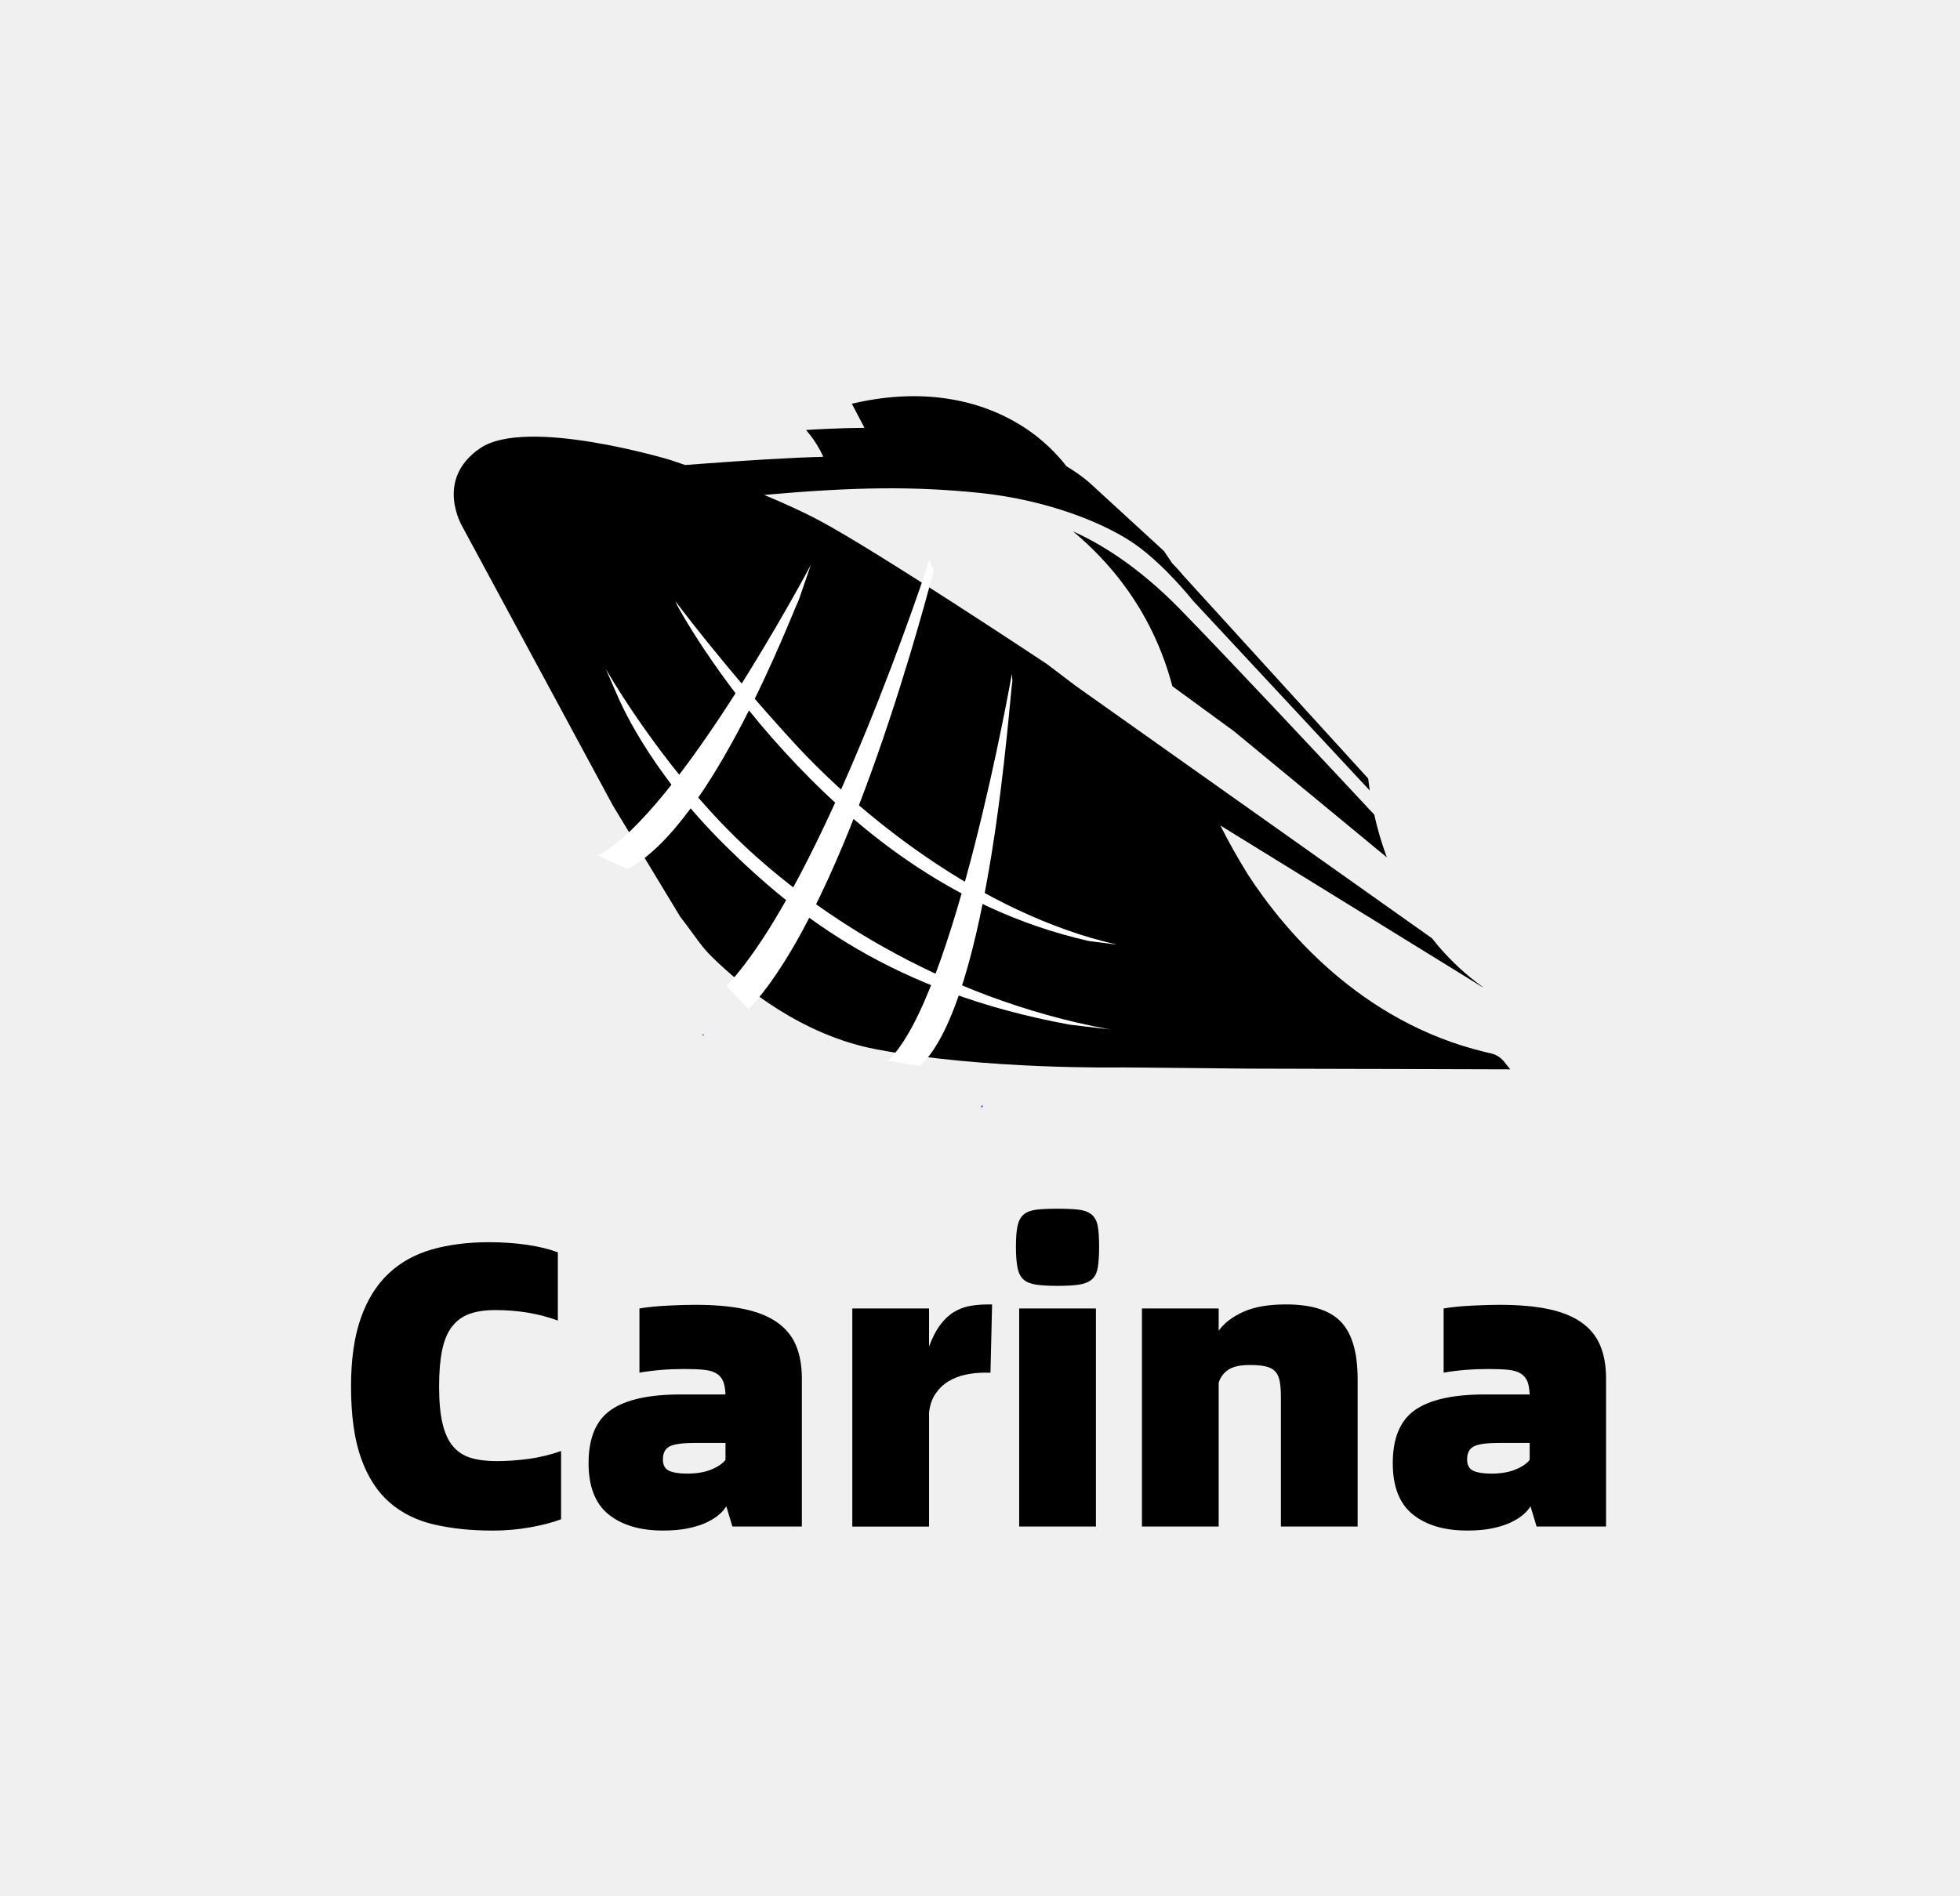
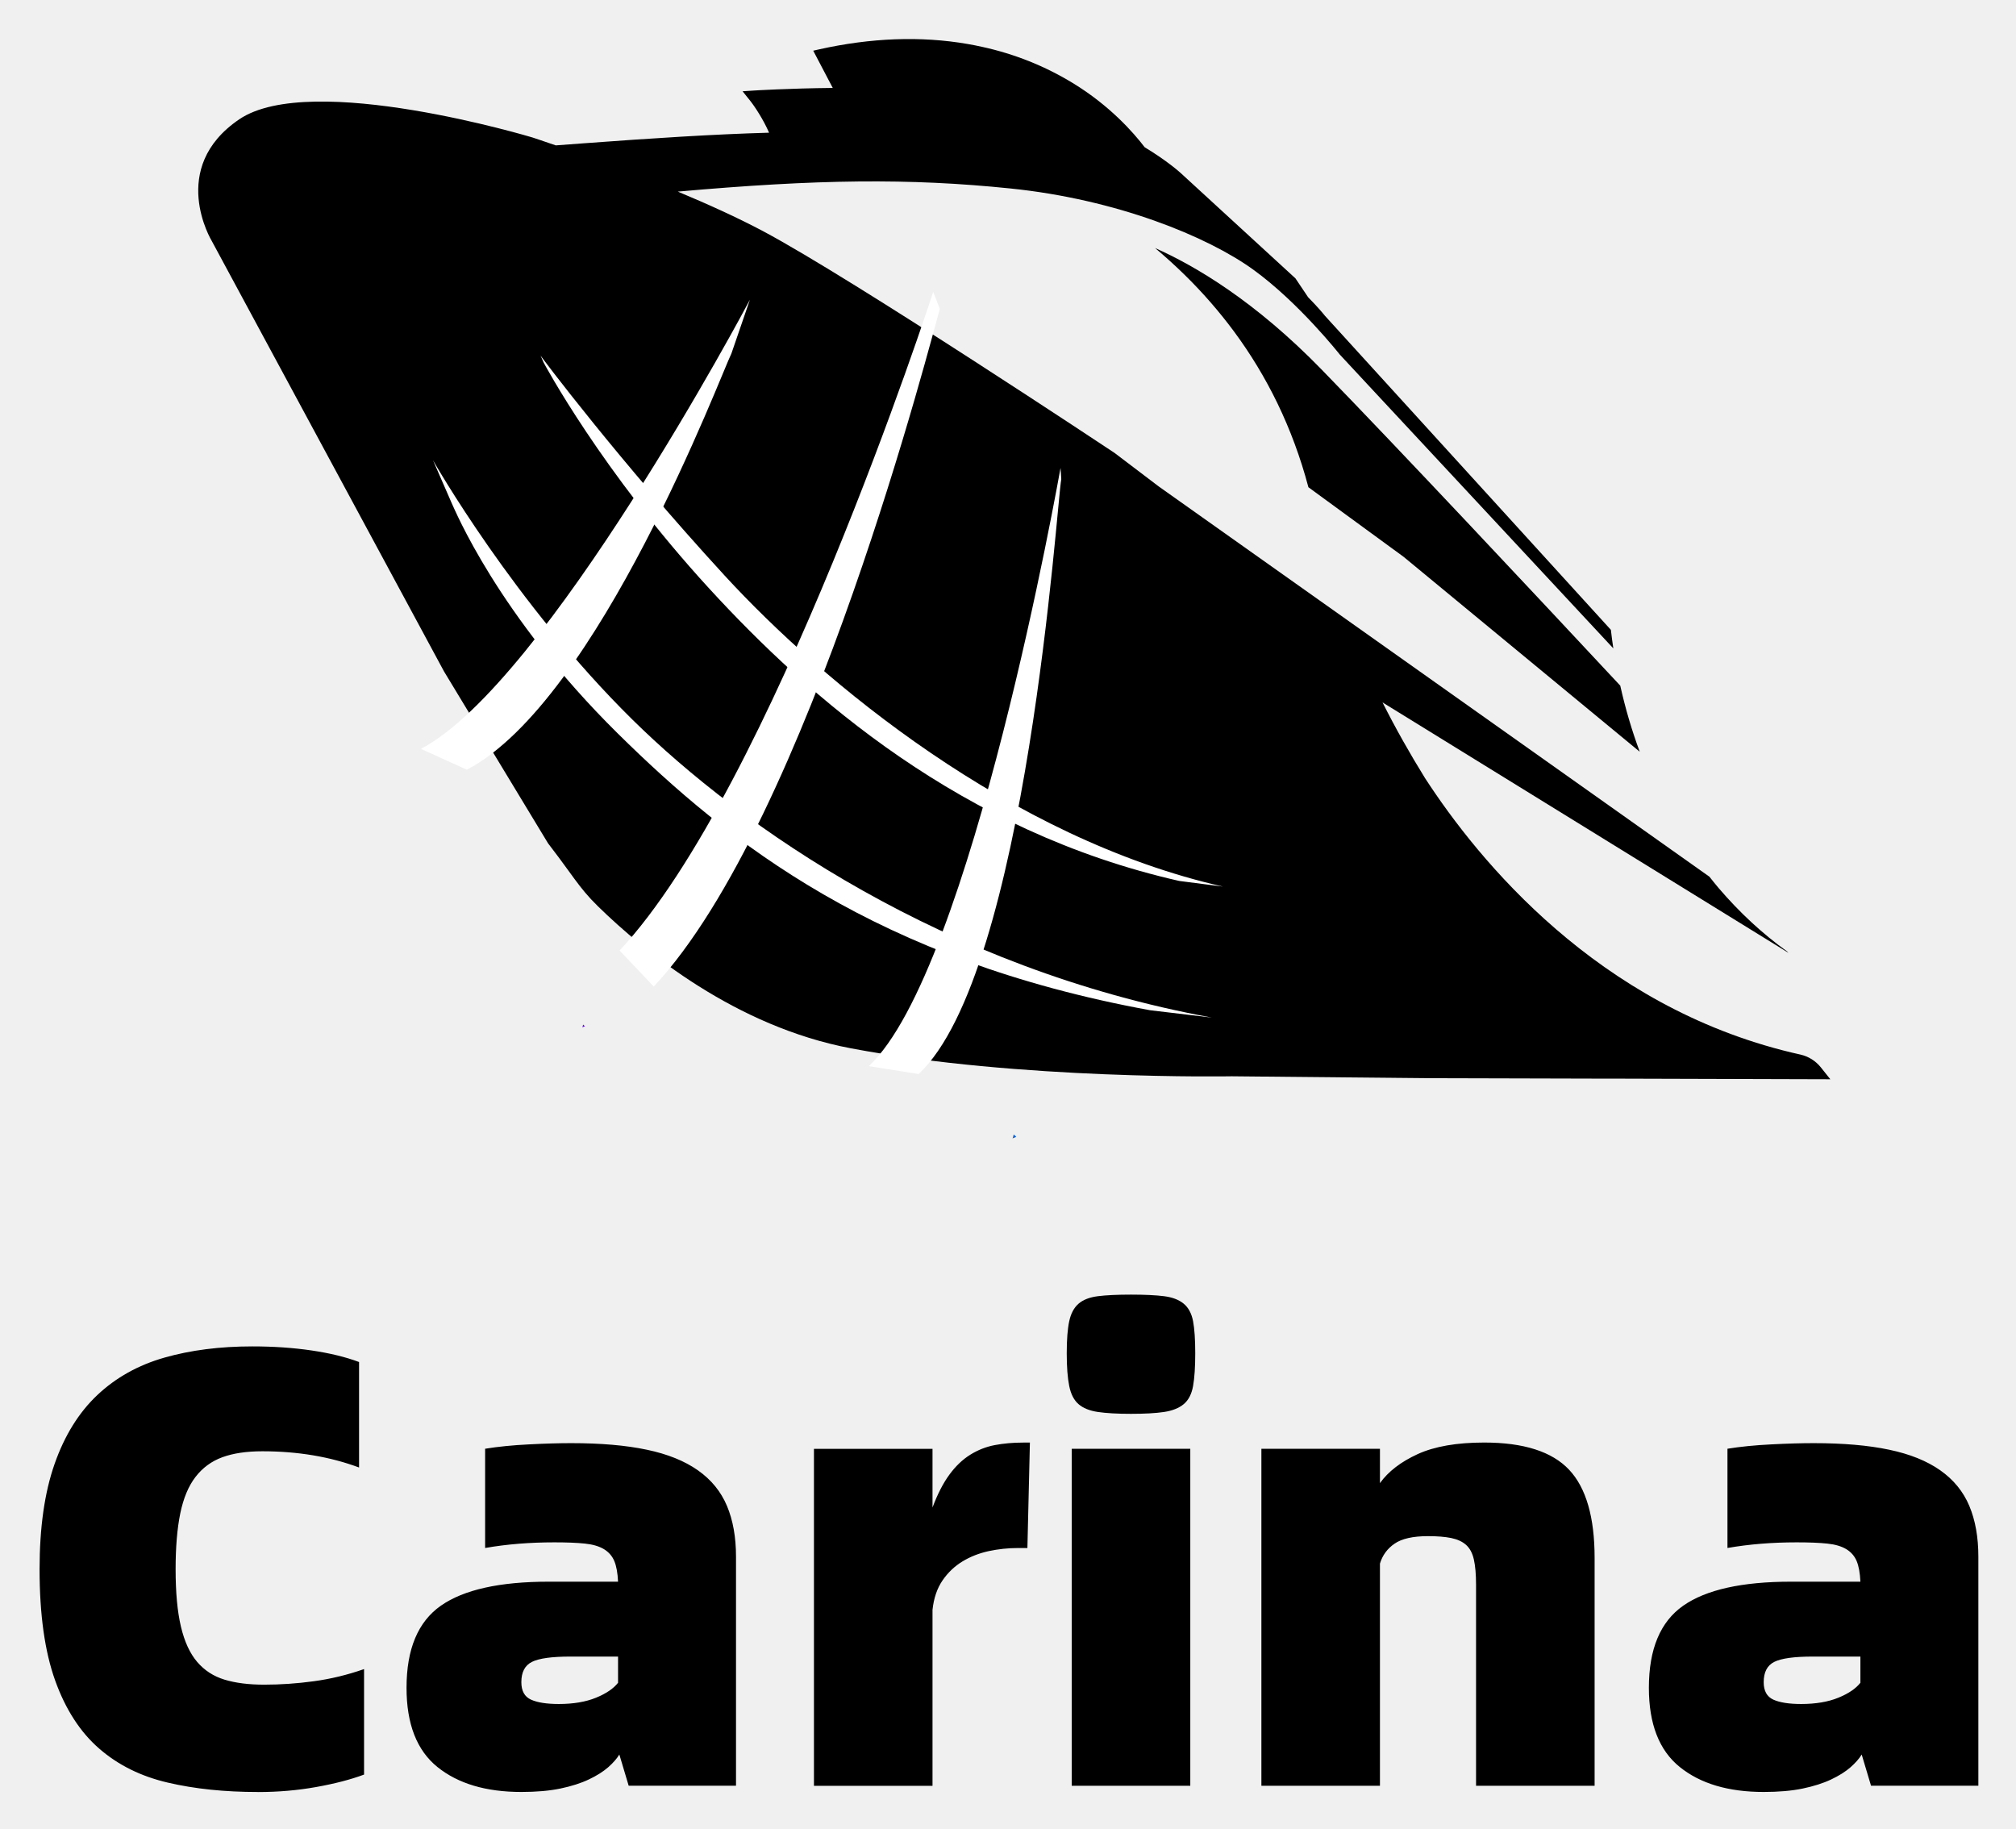
- <svg xmlns="http://www.w3.org/2000/svg" id="_层_1" viewBox="0 0 752.1 727.7">
+ <svg xmlns="http://www.w3.org/2000/svg" role="img" viewBox="124.87 142.37 500.76 454.26">
  <defs>
-     <style>.cls-1{fill:#fff;}.cls-2{fill:#6300ff;}.cls-3{fill:none;}.cls-4{fill:url(#_命名的渐变_21);}</style>
-     <linearGradient id="_命名的渐变_21" x1="376.34" y1="424.62" x2="377.3" y2="424.62" gradientTransform="matrix(1, 0, 0, 1, 0, 0)" gradientUnits="userSpaceOnUse">
+     <linearGradient id="carina_21" x1="376.34" x2="377.3" y1="424.62" y2="424.62" gradientUnits="userSpaceOnUse">
      <stop offset="0" stop-color="#0054d4" />
      <stop offset="1" stop-color="#0069e7" />
    </linearGradient>
+     <style>.cls-1{fill:#fff}.cls-3{fill:none}</style>
  </defs>
-   <path class="cls-4" d="M377.3,424.75s-.26-.26-.63-.6l-.21,.84h-.12c.06,.06,.1,.09,.1,.1l.86-.33Z" />
+   <path fill="url(#carina_21)" d="M377.3 424.75s-.26-.26-.63-.6l-.21.84h-.12c.06.06.1.09.1.1l.86-.33z" />
+   <path d="M376.9 179.1c28.1 5.04 45.45 15.65 57.39 24.06.17.12.33.23.49.35l-18.56-15.81c-.07-.06-3.39-3.09-9.65-6.74-6.54-3.81-16.29-8.28-28.87-10.74-12.8-2.5-27.36-2.47-38.96-1.95-7.49.34-13.75.87-17.5 1.06 1.19 1.72 1.44 3.72 1.29 5.85 19.54-.28 36.76.75 54.37 3.91z" class="cls-3" />
+   <path d="M457.65 230.44c-.06-.08-10.2-12.92-21.48-21.08-11.45-8.28-33.92-17.45-60.26-20.16-25.37-2.61-48.12-2.3-82.69.77 7.39 3.08 14.85 6.46 21.26 9.87 22.29 11.87 87.23 55.04 87.23 55.04l10.99 8.34 47.88 33.93 88.89 62.99c-5.04-6.41-9.44-13.51-13.1-21.15-1.54-3.21-2.94-6.52-4.21-9.91l-58.66-48.42-23.64-17.28c-3.97-14.92-10.36-27.68-18.41-38.59-3.77-5.11-7.91-9.83-12.33-14.16-2.37-2.33-4.83-4.55-7.36-6.67 10.01 4.43 24.85 13.19 41.43 30.23 19.05 19.58 52.25 55.01 74.14 78.47-.11-.48-.22-.95-.32-1.43-.54-2.56-1-5.17-1.4-7.82l-60.94-65.45-7.01-7.54z" class="cls-3" />
+   <path d="M322.53 175.19c19.54-.28 36.76.75 54.37 3.91 28.1 5.04 45.45 15.65 57.39 24.06.17.12.33.23.49.35l-18.56-15.81c-.07-.06-3.39-3.09-9.65-6.74-6.54-3.81-16.29-8.28-28.87-10.74-12.8-2.5-27.36-2.47-38.96-1.95-7.49.34-13.75.87-17.5 1.06 1.19 1.72 1.44 3.72 1.29 5.85z" class="cls-3" />
+   <path d="M411.77 203.97c2.53 2.12 4.98 4.34 7.36 6.67 4.42 4.33 8.55 9.05 12.33 14.16 8.05 10.91 14.45 23.67 18.41 38.59l23.64 17.28 58.66 48.42c-1.97-5.29-3.58-10.78-4.84-16.42-21.89-23.46-55.08-58.89-74.14-78.47-16.58-17.04-31.42-25.79-41.43-30.23z" />
+   <path fill="#6300ff" d="M269.57 397.45h-.09s.07.06.07.07l.61-.24s-.19-.18-.45-.42l-.15.59z" />
+   <path d="M577.15 407.48c-1.28-1.6-3.05-2.71-5.05-3.17l-2.21-.51c-48.15-11.55-77.64-47.5-91.06-68.17-3.77-6.09-7.31-12.35-10.55-18.79l100.82 62.19-.35-.36c-6.09-4.37-11.78-9.64-16.98-15.72l-.05-.06-.05-.06c-.74-.88-1.47-1.78-2.19-2.7l-88.89-62.99-47.88-33.93-10.99-8.34s-64.95-43.17-87.23-55.04c-6.41-3.41-13.88-6.79-21.26-9.87 34.57-3.07 57.32-3.38 82.69-.77 26.34 2.71 48.8 11.88 60.26 20.16 11.28 8.16 21.42 21 21.48 21.08l7.01 7.54 60.94 65.45c-.23-1.52-.43-3.06-.61-4.61l-71.04-78.02c-.3-.38-1.68-2.08-4.16-4.59l-3.15-4.69-28.39-26.06c-.4-.37-3.47-3.13-9.06-6.51-2.77-3.63-8.64-10.33-17.87-15.95-6.93-4.22-14.45-7.22-22.45-8.97-1.22-.27-2.45-.52-3.69-.73-11.57-2-23.99-1.54-36.91 1.35l-1.41.32 4.85 9.25c-11.18.12-19.3.63-19.48.64l-2.92.19 1.83 2.28c1.15 1.43 3.36 4.77 4.75 8.01-13.83.39-28.92 1.36-46.14 2.64-2.19.16-4.48.33-6.84.51-3.61-1.25-5.78-1.96-5.78-1.96s-55.03-16.61-72.85-4.51c-17.82 12.1-6.83 30.19-6.83 30.19l15.33 28.42 2.9 5.37 39.47 73.15L261 351.83c1.96 2.54 3.44 4.56 4.69 6.28.67.92 1.27 1.74 1.84 2.52 1.83 2.48 3.38 4.42 5.9 6.88 11.55 11.28 34.23 29.84 62.8 35.24 41.91 7.92 94.54 6.95 94.54 6.95l48.66.47 41.97.11h3.68l54.43.16-2.36-2.96z" />
+   <path d="M338.74 168.28c11.6-.52 26.15-.55 38.96 1.95 12.58 2.46 22.33 6.93 28.87 10.74 6.26 3.64 9.59 6.68 9.65 6.74l18.56 15.81c-.16-.12-.33-.23-.49-.35-11.94-8.41-29.29-19.02-57.39-24.06-17.61-3.16-34.83-4.19-54.37-3.91.15-2.14-.11-4.14-1.29-5.85 3.75-.18 10.01-.72 17.5-1.06z" />
+   <path d="M287.25 387.4l-8.48-8.94c37.75-40.29 77.52-162.37 77.9-163.6l1.65 4.23c-1.56 5.09-32.36 127.01-71.06 168.32zm65.8 21.74l-12.38-1.96c25.61-23.92 47.37-147.28 47.63-148.58l.18 2.8c-1.09 5.4-8.43 122.52-35.43 147.74zm-112.21-75.59l-11.41-5.18c31.04-16.25 81.11-110.37 81.71-111.56l-4.59 13.36c-2.49 4.92-32.97 86.24-65.71 103.38z" class="cls-1" />
+   <path d="M410.52 393.29c-67.8-12.41-104.58-41.48-132.2-68.74-29.94-29.55-40.62-55.97-41.19-57.07l-4.7-10.78c.14.26 20.11 35.42 49.54 64.42 27.11 26.71 77.45 61.84 143.91 74l-15.36-1.83zm7.27-32.11c-54.11-12.25-91.96-45.6-116.72-72.59-26.78-29.19-41.03-55.91-41.17-56.18l-.75-1.7c.14.26 19.32 25.87 45.7 54.6 24.26 26.42 70.99 65.31 123.79 77.27l-10.85-1.4z" class="cls-1" />
  <g>
-     <g>
-       <path class="cls-3" d="M376.9,179.1c28.1,5.04,45.45,15.65,57.39,24.06,.17,.12,.33,.23,.49,.35l-18.56-15.81c-.07-.06-3.39-3.09-9.65-6.74-6.54-3.81-16.29-8.28-28.87-10.74-12.8-2.5-27.36-2.47-38.96-1.95-7.49,.34-13.75,.87-17.5,1.06,1.19,1.72,1.44,3.72,1.29,5.85,19.54-.28,36.76,.75,54.37,3.91Z" />
-       <path class="cls-3" d="M457.65,230.44c-.06-.08-10.2-12.92-21.48-21.08-11.45-8.28-33.92-17.45-60.26-20.16-25.37-2.61-48.12-2.3-82.69,.77,7.39,3.08,14.85,6.46,21.26,9.87,22.29,11.87,87.23,55.04,87.23,55.04l10.99,8.34,47.88,33.93h0l88.89,62.99c-5.04-6.41-9.44-13.51-13.1-21.15-1.54-3.21-2.94-6.52-4.21-9.91l-58.66-48.42-23.64-17.28c-3.97-14.92-10.36-27.68-18.41-38.59-3.77-5.11-7.91-9.83-12.33-14.16-2.37-2.33-4.83-4.55-7.36-6.67,10.01,4.43,24.85,13.19,41.43,30.23,19.05,19.58,52.25,55.01,74.14,78.47-.11-.48-.22-.95-.32-1.43-.54-2.56-1-5.17-1.4-7.82l-60.94-65.45-7.01-7.54Z" />
-       <path class="cls-3" d="M322.53,175.19c19.54-.28,36.76,.75,54.37,3.91,28.1,5.04,45.45,15.65,57.39,24.06,.17,.12,.33,.23,.49,.35l-18.56-15.81c-.07-.06-3.39-3.09-9.65-6.74-6.54-3.81-16.29-8.28-28.87-10.74-12.8-2.5-27.36-2.47-38.96-1.95-7.49,.34-13.75,.87-17.5,1.06,1.19,1.72,1.44,3.72,1.29,5.85Z" />
-       <path d="M411.77,203.97c2.53,2.12,4.98,4.34,7.36,6.67,4.42,4.33,8.55,9.05,12.33,14.16,8.05,10.91,14.45,23.67,18.41,38.59l23.64,17.28,58.66,48.42c-1.97-5.29-3.58-10.78-4.84-16.42-21.89-23.46-55.08-58.89-74.14-78.47-16.58-17.04-31.42-25.79-41.43-30.23Z" />
-       <path class="cls-2" d="M269.57,397.45h-.09s.07,.06,.07,.07l.61-.24s-.19-.18-.45-.42l-.15,.59Z" />
-       <path d="M577.15,407.48c-1.28-1.6-3.05-2.71-5.05-3.17l-2.21-.51c-48.15-11.55-77.64-47.5-91.06-68.17-3.77-6.09-7.31-12.35-10.55-18.79l100.82,62.19-.35-.36c-6.09-4.37-11.78-9.64-16.98-15.72l-.05-.06-.05-.06c-.74-.88-1.47-1.78-2.19-2.7l-88.89-62.99h0l-47.88-33.93-10.99-8.34s-64.95-43.17-87.23-55.04c-6.41-3.41-13.88-6.79-21.26-9.87,34.57-3.07,57.32-3.38,82.69-.77,26.34,2.71,48.8,11.88,60.26,20.16,11.28,8.16,21.42,21,21.48,21.08l7.01,7.54,60.94,65.45c-.23-1.52-.43-3.06-.61-4.61l-71.04-78.02c-.3-.38-1.68-2.08-4.16-4.59l-3.15-4.69-28.39-26.06c-.4-.37-3.47-3.13-9.06-6.51-2.77-3.63-8.64-10.33-17.87-15.95-6.93-4.22-14.45-7.22-22.45-8.97-1.22-.27-2.45-.52-3.69-.73-11.57-2-23.99-1.54-36.91,1.35l-1.41,.32,4.85,9.25c-11.18,.12-19.3,.63-19.48,.64l-2.92,.19,1.83,2.28c1.15,1.43,3.36,4.77,4.75,8.01-13.83,.39-28.92,1.36-46.14,2.64-2.19,.16-4.48,.33-6.84,.51-3.61-1.25-5.78-1.96-5.78-1.96,0,0-55.03-16.61-72.85-4.51-17.82,12.1-6.83,30.19-6.83,30.19l15.33,28.42h0l2.9,5.37h0l39.47,73.15,25.84,42.69c1.96,2.54,3.44,4.56,4.69,6.28,.67,.92,1.27,1.74,1.84,2.52,1.83,2.48,3.38,4.42,5.9,6.88,11.55,11.28,34.23,29.84,62.8,35.24,41.91,7.92,94.54,6.95,94.54,6.95l48.66,.47,41.97,.11h3.68l54.43,.16h0l-2.36-2.96Z" />
-       <path d="M338.74,168.28c11.6-.52,26.15-.55,38.96,1.95,12.58,2.46,22.33,6.93,28.87,10.74,6.26,3.64,9.59,6.68,9.65,6.74l18.56,15.81c-.16-.12-.33-.23-.49-.35-11.94-8.41-29.29-19.02-57.39-24.06-17.61-3.16-34.83-4.19-54.37-3.91,.15-2.14-.11-4.14-1.29-5.85,3.75-.18,10.01-.72,17.5-1.06Z" />
-       <path class="cls-1" d="M287.25,387.4l-8.48-8.94c37.75-40.29,77.52-162.37,77.9-163.6l1.65,4.23c-1.56,5.09-32.36,127.01-71.06,168.32Z" />
-       <path class="cls-1" d="M353.05,409.14l-12.38-1.96c25.61-23.92,47.37-147.28,47.63-148.58l.18,2.8c-1.09,5.4-8.43,122.52-35.43,147.74Z" />
-       <path class="cls-1" d="M240.84,333.55l-11.41-5.18c31.04-16.25,81.11-110.37,81.71-111.56l-4.59,13.36c-2.49,4.92-32.97,86.24-65.71,103.38Z" />
-     </g>
-     <path class="cls-1" d="M410.52,393.29c-67.8-12.41-104.58-41.48-132.2-68.74-29.94-29.55-40.62-55.97-41.19-57.07l-4.7-10.78c.14,.26,20.11,35.42,49.54,64.42,27.11,26.71,77.45,61.84,143.91,74l-15.36-1.83Z" />
-     <path class="cls-1" d="M417.79,361.18c-54.11-12.25-91.96-45.6-116.72-72.59-26.78-29.19-41.03-55.91-41.17-56.18l-.75-1.7c.14,.26,19.32,25.87,45.7,54.6,24.26,26.42,70.99,65.31,123.79,77.27l-10.85-1.4Z" />
-   </g>
-   <g>
-     <path d="M188.96,587.47c-8.27,0-15.73-.77-22.4-2.33-6.67-1.55-12.35-4.36-17.05-8.45-4.7-4.08-8.35-9.71-10.93-16.89-2.58-7.18-3.88-16.4-3.88-27.67,0-10.33,1.24-19.04,3.72-26.12,2.48-7.08,6.02-12.79,10.62-17.13,4.6-4.34,10.15-7.44,16.66-9.3s13.79-2.79,21.85-2.79c5.27,0,10.18,.34,14.73,1.01,4.55,.67,8.47,1.63,11.78,2.87v26.2c-7.23-2.69-15.24-4.03-24.02-4.03-3.93,0-7.23,.49-9.92,1.47-2.69,.98-4.91,2.61-6.67,4.88-1.76,2.27-3.02,5.3-3.8,9.07-.77,3.77-1.16,8.4-1.16,13.87,0,5.79,.44,10.54,1.32,14.26,.88,3.72,2.22,6.64,4.03,8.76,1.81,2.12,4.08,3.59,6.82,4.42,2.74,.83,6.02,1.24,9.84,1.24,4.03,0,8.14-.28,12.32-.85,4.19-.57,8.34-1.57,12.48-3.02v26.2c-3.31,1.24-7.29,2.27-11.93,3.1-4.65,.83-9.46,1.24-14.42,1.24Z" />
-     <path d="M266.77,500.82c7.34,0,13.59,.54,18.75,1.63,5.17,1.08,9.4,2.79,12.71,5.12,3.31,2.33,5.71,5.27,7.21,8.83,1.5,3.57,2.25,7.78,2.25,12.63v56.88h-26.66l-2.32-7.75c-.62,1.03-1.55,2.09-2.79,3.18-1.24,1.08-2.84,2.09-4.81,3.02-1.96,.93-4.32,1.68-7.05,2.25-2.74,.57-5.97,.85-9.69,.85-8.78,0-15.73-2.07-20.85-6.2-5.12-4.13-7.67-10.69-7.67-19.68,0-9.61,2.84-16.4,8.52-20.38,5.68-3.98,14.62-5.97,26.81-5.97h17.21c-.1-2.17-.41-3.88-.93-5.12-.52-1.24-1.37-2.22-2.56-2.95-1.19-.72-2.77-1.19-4.73-1.39-1.96-.21-4.5-.31-7.59-.31-6.1,0-11.83,.46-17.21,1.4v-24.65c3.2-.52,6.82-.88,10.85-1.08,4.03-.21,7.54-.31,10.54-.31Zm-3.1,64.79c3.62,0,6.69-.52,9.22-1.55,2.53-1.03,4.36-2.27,5.5-3.72v-6.51h-11.78c-4.65,0-7.85,.44-9.61,1.32-1.76,.88-2.63,2.56-2.63,5.04,0,2.17,.8,3.62,2.4,4.34,1.6,.72,3.9,1.08,6.9,1.08Z" />
-     <path d="M380.69,500.67l-.62,26.2h-2.33c-2.48,0-4.91,.26-7.29,.77-2.38,.52-4.55,1.37-6.51,2.56-1.96,1.19-3.62,2.77-4.96,4.73-1.34,1.96-2.17,4.39-2.48,7.29v43.71h-29.45v-83.7h29.45v14.57c1.24-3.31,2.63-6.02,4.18-8.14,1.55-2.12,3.28-3.77,5.19-4.96,1.91-1.19,3.95-1.99,6.12-2.4,2.17-.41,4.5-.62,6.98-.62h1.71Z" />
-     <path d="M405.8,493.54c-3.41,0-6.15-.16-8.21-.46-2.07-.31-3.67-.95-4.81-1.94-1.14-.98-1.91-2.48-2.32-4.5-.41-2.02-.62-4.73-.62-8.14s.21-6.07,.62-7.98c.41-1.91,1.19-3.36,2.32-4.34,1.14-.98,2.74-1.6,4.81-1.86,2.07-.26,4.8-.39,8.21-.39s6.15,.13,8.21,.39c2.07,.26,3.69,.88,4.88,1.86,1.19,.98,1.96,2.43,2.33,4.34,.36,1.91,.54,4.57,.54,7.98s-.18,6.12-.54,8.14c-.36,2.01-1.14,3.51-2.33,4.5-1.19,.98-2.82,1.63-4.88,1.94-2.07,.31-4.8,.46-8.21,.46Zm-14.72,8.68h29.45v83.7h-29.45v-83.7Z" />
-     <path d="M493.53,500.67c9.82,0,16.84,2.25,21.08,6.74,4.24,4.5,6.35,11.81,6.35,21.93v56.58h-29.45v-49.91c0-2.58-.18-4.67-.54-6.28-.36-1.6-1.01-2.81-1.94-3.64-.93-.83-2.17-1.39-3.72-1.71-1.55-.31-3.46-.46-5.74-.46-3.72,0-6.49,.62-8.29,1.86-1.81,1.24-3.02,2.89-3.64,4.96v55.18h-29.45v-83.7h29.45v8.53c2.07-2.89,5.19-5.29,9.38-7.21,4.19-1.91,9.69-2.87,16.51-2.87Z" />
-     <path d="M575.36,500.82c7.34,0,13.59,.54,18.75,1.63,5.17,1.08,9.4,2.79,12.71,5.12,3.31,2.33,5.71,5.27,7.21,8.83,1.5,3.57,2.25,7.78,2.25,12.63v56.88h-26.66l-2.32-7.75c-.62,1.03-1.55,2.09-2.79,3.18-1.24,1.08-2.84,2.09-4.81,3.02-1.96,.93-4.32,1.68-7.05,2.25-2.74,.57-5.97,.85-9.69,.85-8.78,0-15.73-2.07-20.85-6.2-5.12-4.13-7.67-10.69-7.67-19.68,0-9.61,2.84-16.4,8.52-20.38,5.68-3.98,14.62-5.97,26.81-5.97h17.21c-.1-2.17-.41-3.88-.93-5.12-.52-1.24-1.37-2.22-2.56-2.95-1.19-.72-2.77-1.19-4.73-1.39-1.96-.21-4.5-.31-7.59-.31-6.1,0-11.83,.46-17.21,1.4v-24.65c3.2-.52,6.82-.88,10.85-1.08,4.03-.21,7.54-.31,10.54-.31Zm-3.1,64.79c3.62,0,6.69-.52,9.22-1.55,2.53-1.03,4.36-2.27,5.5-3.72v-6.51h-11.78c-4.65,0-7.85,.44-9.61,1.32-1.76,.88-2.63,2.56-2.63,5.04,0,2.17,.8,3.62,2.4,4.34,1.6,.72,3.9,1.08,6.9,1.08Z" />
+     <path d="M188.96 587.47c-8.27 0-15.73-.77-22.4-2.33-6.67-1.55-12.35-4.36-17.05-8.45-4.7-4.08-8.35-9.71-10.93-16.89s-3.88-16.4-3.88-27.67c0-10.33 1.24-19.04 3.72-26.12 2.48-7.08 6.02-12.79 10.62-17.13s10.15-7.44 16.66-9.3 13.79-2.79 21.85-2.79c5.27 0 10.18.34 14.73 1.01 4.55.67 8.47 1.63 11.78 2.87v26.2c-7.23-2.69-15.24-4.03-24.02-4.03-3.93 0-7.23.49-9.92 1.47-2.69.98-4.91 2.61-6.67 4.88-1.76 2.27-3.02 5.3-3.8 9.07-.77 3.77-1.16 8.4-1.16 13.87 0 5.79.44 10.54 1.32 14.26.88 3.72 2.22 6.64 4.03 8.76s4.08 3.59 6.82 4.42c2.74.83 6.02 1.24 9.84 1.24 4.03 0 8.14-.28 12.32-.85 4.19-.57 8.34-1.57 12.48-3.02v26.2c-3.31 1.24-7.29 2.27-11.93 3.1-4.65.83-9.46 1.24-14.42 1.24zm77.81-86.65c7.34 0 13.59.54 18.75 1.63 5.17 1.08 9.4 2.79 12.71 5.12 3.31 2.33 5.71 5.27 7.21 8.83 1.5 3.57 2.25 7.78 2.25 12.63v56.88h-26.66l-2.32-7.75c-.62 1.03-1.55 2.09-2.79 3.18-1.24 1.08-2.84 2.09-4.81 3.02-1.96.93-4.32 1.68-7.05 2.25-2.74.57-5.97.85-9.69.85-8.78 0-15.73-2.07-20.85-6.2-5.12-4.13-7.67-10.69-7.67-19.68 0-9.61 2.84-16.4 8.52-20.38 5.68-3.98 14.62-5.97 26.81-5.97h17.21c-.1-2.17-.41-3.88-.93-5.12-.52-1.24-1.37-2.22-2.56-2.95-1.19-.72-2.77-1.19-4.73-1.39-1.96-.21-4.5-.31-7.59-.31-6.1 0-11.83.46-17.21 1.4v-24.65c3.2-.52 6.82-.88 10.85-1.08 4.03-.21 7.54-.31 10.54-.31zm-3.1 64.79c3.62 0 6.69-.52 9.22-1.55 2.53-1.03 4.36-2.27 5.5-3.72v-6.51h-11.78c-4.65 0-7.85.44-9.61 1.32-1.76.88-2.63 2.56-2.63 5.04 0 2.17.8 3.62 2.4 4.34 1.6.72 3.9 1.08 6.9 1.08zm117.02-64.94l-.62 26.2h-2.33c-2.48 0-4.91.26-7.29.77-2.38.52-4.55 1.37-6.51 2.56s-3.62 2.77-4.96 4.73c-1.34 1.96-2.17 4.39-2.48 7.29v43.71h-29.45v-83.7h29.45v14.57c1.24-3.31 2.63-6.02 4.18-8.14 1.55-2.12 3.28-3.77 5.19-4.96 1.91-1.19 3.95-1.99 6.12-2.4 2.17-.41 4.5-.62 6.98-.62h1.71zm25.11-7.13c-3.41 0-6.15-.16-8.21-.46-2.07-.31-3.67-.95-4.81-1.94-1.14-.98-1.91-2.48-2.32-4.5-.41-2.02-.62-4.73-.62-8.14s.21-6.07.62-7.98c.41-1.91 1.19-3.36 2.32-4.34 1.14-.98 2.74-1.6 4.81-1.86 2.07-.26 4.8-.39 8.21-.39s6.15.13 8.21.39c2.07.26 3.69.88 4.88 1.86 1.19.98 1.96 2.43 2.33 4.34.36 1.91.54 4.57.54 7.98s-.18 6.12-.54 8.14c-.36 2.01-1.14 3.51-2.33 4.5-1.19.98-2.82 1.63-4.88 1.94-2.07.31-4.8.46-8.21.46zm-14.72 8.68h29.45v83.7h-29.45v-83.7zm102.45-1.55c9.82 0 16.84 2.25 21.08 6.74 4.24 4.5 6.35 11.81 6.35 21.93v56.58h-29.45v-49.91c0-2.58-.18-4.67-.54-6.28-.36-1.6-1.01-2.81-1.94-3.64-.93-.83-2.17-1.39-3.72-1.71-1.55-.31-3.46-.46-5.74-.46-3.72 0-6.49.62-8.29 1.86-1.81 1.24-3.02 2.89-3.64 4.96v55.18h-29.45v-83.7h29.45v8.53c2.07-2.89 5.19-5.29 9.38-7.21 4.19-1.91 9.69-2.87 16.51-2.87zm81.83.15c7.34 0 13.59.54 18.75 1.63 5.17 1.08 9.4 2.79 12.71 5.12 3.31 2.33 5.71 5.27 7.21 8.83 1.5 3.57 2.25 7.78 2.25 12.63v56.88h-26.66l-2.32-7.75c-.62 1.03-1.55 2.09-2.79 3.18-1.24 1.08-2.84 2.09-4.81 3.02-1.96.93-4.32 1.68-7.05 2.25-2.74.57-5.97.85-9.69.85-8.78 0-15.73-2.07-20.85-6.2-5.12-4.13-7.67-10.69-7.67-19.68 0-9.61 2.84-16.4 8.52-20.38 5.68-3.98 14.62-5.97 26.81-5.97h17.21c-.1-2.17-.41-3.88-.93-5.12-.52-1.24-1.37-2.22-2.56-2.95-1.19-.72-2.77-1.19-4.73-1.39-1.96-.21-4.5-.31-7.59-.31-6.1 0-11.83.46-17.21 1.4v-24.65c3.2-.52 6.82-.88 10.85-1.08 4.03-.21 7.54-.31 10.54-.31zm-3.1 64.79c3.62 0 6.69-.52 9.22-1.55 2.53-1.03 4.36-2.27 5.5-3.72v-6.51H575.2c-4.65 0-7.85.44-9.61 1.32-1.76.88-2.63 2.56-2.63 5.04 0 2.17.8 3.62 2.4 4.34 1.6.72 3.9 1.08 6.9 1.08z" />
  </g>
</svg>
